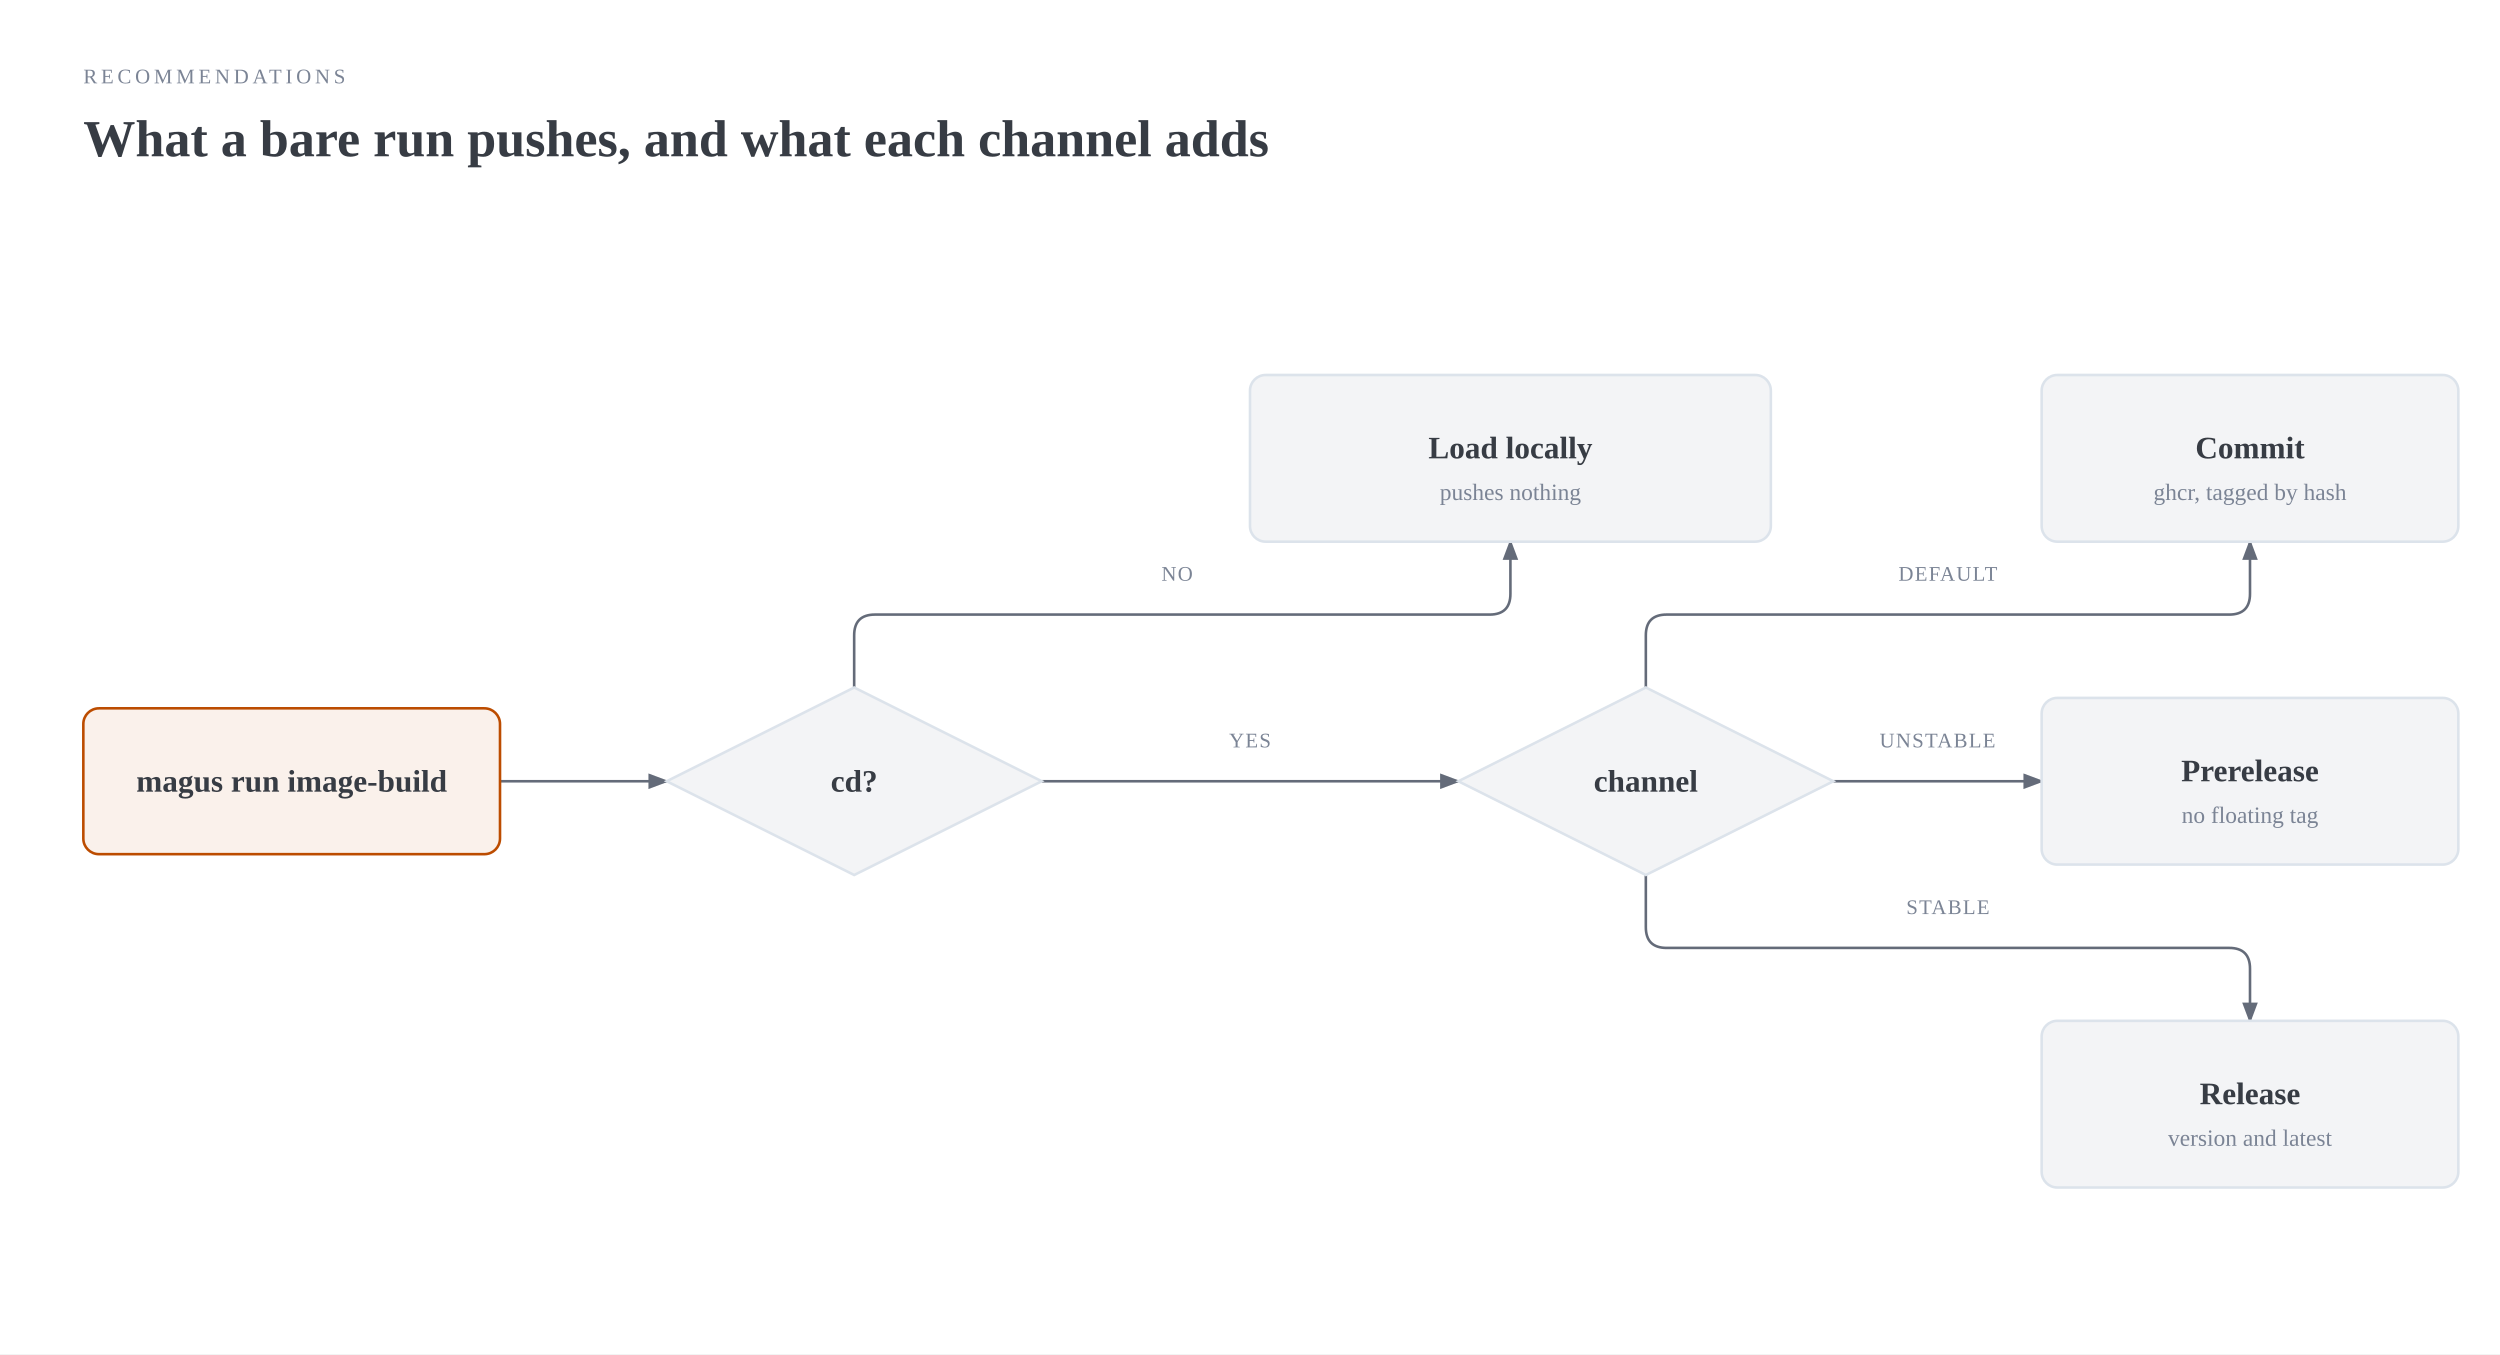
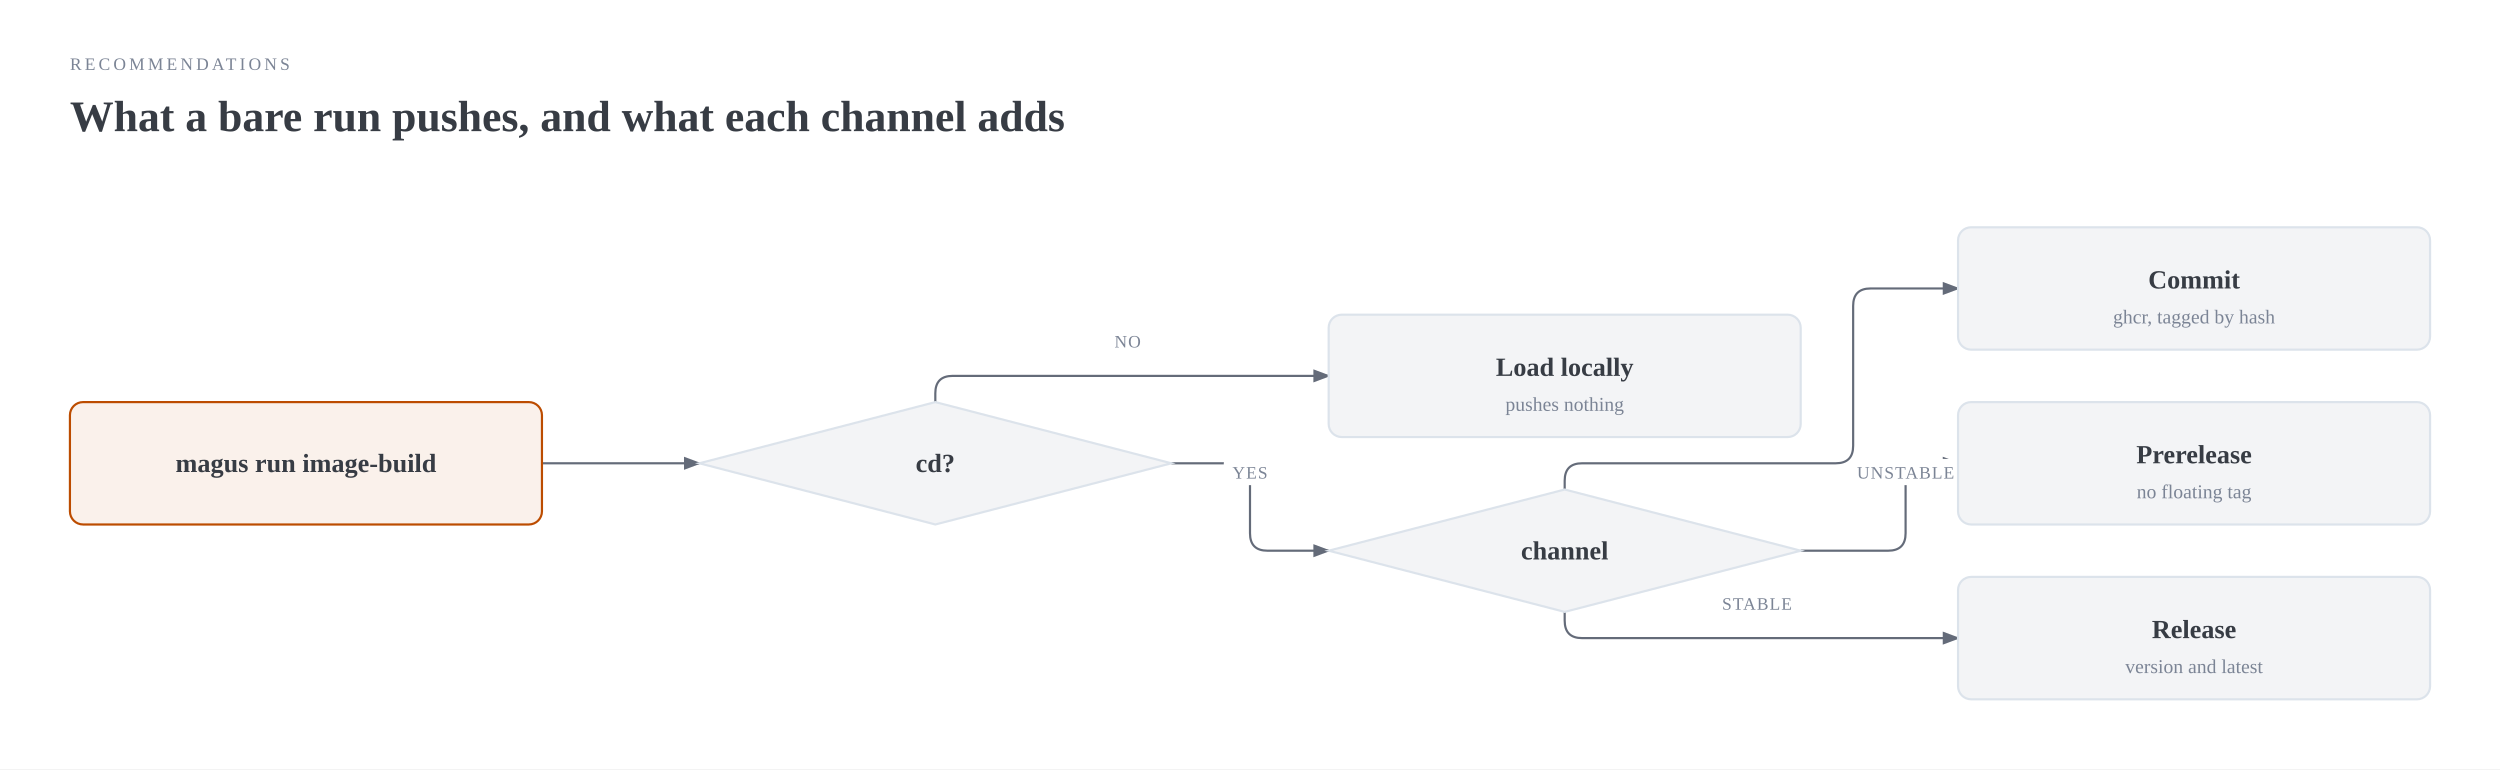
- <svg xmlns="http://www.w3.org/2000/svg" viewBox="0 0 960 520" width="960" height="520" role="img" aria-labelledby="image-build-title image-build-desc" class="magus-diagram">
+ <svg xmlns="http://www.w3.org/2000/svg" viewBox="0 0 1144 352" width="1144" height="352" role="img" aria-labelledby="image-build-title image-build-desc" class="magus-diagram">
  <defs>
    <marker id="image-build-arrow-default" markerWidth="8" markerHeight="6" refX="7" refY="3" orient="auto">
      <polygon points="0 0, 8 3, 0 6" fill="#646b79" />
    </marker>
    <marker id="image-build-arrow-accent" markerWidth="8" markerHeight="6" refX="7" refY="3" orient="auto">
      <polygon points="0 0, 8 3, 0 6" fill="#bc4c00" />
    </marker>
    <marker id="image-build-arrow-link" markerWidth="8" markerHeight="6" refX="7" refY="3" orient="auto">
      <polygon points="0 0, 8 3, 0 6" fill="#2e5aa8" />
    </marker>
  </defs>
  <rect width="100%" height="100%" fill="#ffffff" />
  <text x="32" y="32" fill="#7b8495" font-size="8" font-family="var(--pico-font-family-monospace, monospace)" style="font-variant-ligatures:none" letter-spacing="0.18em">RECOMMENDATIONS</text>
  <text x="32" y="60" fill="#373c44" font-size="20" font-weight="600" font-family="var(--pico-font-family, sans-serif)">What a bare run pushes, and what each channel adds</text>
  <g transform="translate(0,40)">
-     <path d="M 192 260 L 256 260" fill="none" stroke="#646b79" stroke-width="1" marker-end="url(#image-build-arrow-default)" />
-     <path d="M 328 224 L 328 204 Q 328 196 336 196 L 572 196 Q 580 196 580 188 L 580 168" fill="none" stroke="#646b79" stroke-width="1" marker-end="url(#image-build-arrow-default)" />
-     <path d="M 400 260 L 560 260" fill="none" stroke="#646b79" stroke-width="1" marker-end="url(#image-build-arrow-default)" />
-     <path d="M 632 224 L 632 204 Q 632 196 640 196 L 856 196 Q 864 196 864 188 L 864 168" fill="none" stroke="#646b79" stroke-width="1" marker-end="url(#image-build-arrow-default)" />
-     <path d="M 704 260 L 784 260" fill="none" stroke="#646b79" stroke-width="1" marker-end="url(#image-build-arrow-default)" />
-     <path d="M 632 296 L 632 316 Q 632 324 640 324 L 856 324 Q 864 324 864 332 L 864 352" fill="none" stroke="#646b79" stroke-width="1" marker-end="url(#image-build-arrow-default)" />
-     <rect x="442" y="174" width="20" height="12" rx="2" fill="#ffffff" />
-     <text x="452" y="183" fill="#7b8495" font-size="8" font-family="var(--pico-font-family-monospace, monospace)" style="font-variant-ligatures:none" text-anchor="middle" letter-spacing="0.06em">NO</text>
-     <rect x="468" y="238" width="24" height="12" rx="2" fill="#ffffff" />
-     <text x="480" y="247" fill="#7b8495" font-size="8" font-family="var(--pico-font-family-monospace, monospace)" style="font-variant-ligatures:none" text-anchor="middle" letter-spacing="0.06em">YES</text>
-     <rect x="726" y="174" width="44" height="12" rx="2" fill="#ffffff" />
-     <text x="748" y="183" fill="#7b8495" font-size="8" font-family="var(--pico-font-family-monospace, monospace)" style="font-variant-ligatures:none" text-anchor="middle" letter-spacing="0.06em">DEFAULT</text>
-     <rect x="718" y="238" width="52" height="12" rx="2" fill="#ffffff" />
-     <text x="744" y="247" fill="#7b8495" font-size="8" font-family="var(--pico-font-family-monospace, monospace)" style="font-variant-ligatures:none" text-anchor="middle" letter-spacing="0.06em">UNSTABLE</text>
-     <rect x="728" y="302" width="40" height="12" rx="2" fill="#ffffff" />
-     <text x="748" y="311" fill="#7b8495" font-size="8" font-family="var(--pico-font-family-monospace, monospace)" style="font-variant-ligatures:none" text-anchor="middle" letter-spacing="0.06em">STABLE</text>
-     <rect x="32" y="232" width="160" height="56" rx="6" fill="#ffffff" />
-     <rect x="32" y="232" width="160" height="56" rx="6" fill="rgba(188,76,0,0.08)" stroke="#bc4c00" stroke-width="1" />
-     <text x="112" y="264" fill="#373c44" font-size="12" font-weight="600" font-family="var(--pico-font-family, sans-serif)" text-anchor="middle">magus run image-build</text>
-     <polygon points="328,224 400,260 328,296 256,260" fill="#ffffff" />
-     <polygon points="328,224 400,260 328,296 256,260" fill="#f3f4f6" stroke="#dce3eb" stroke-width="1" />
-     <text x="328" y="264" fill="#373c44" font-size="12" font-weight="600" font-family="var(--pico-font-family, sans-serif)" text-anchor="middle">cd?</text>
-     <rect x="480" y="104" width="200" height="64" rx="6" fill="#ffffff" />
-     <rect x="480" y="104" width="200" height="64" rx="6" fill="#f3f4f6" stroke="#dce3eb" stroke-width="1" />
-     <text x="580" y="136" fill="#373c44" font-size="12" font-weight="600" font-family="var(--pico-font-family, sans-serif)" text-anchor="middle">Load locally</text>
-     <text x="580" y="152" fill="#7b8495" font-size="9" font-family="var(--pico-font-family-monospace, monospace)" style="font-variant-ligatures:none" text-anchor="middle">pushes nothing</text>
-     <polygon points="632,224 704,260 632,296 560,260" fill="#ffffff" />
-     <polygon points="632,224 704,260 632,296 560,260" fill="#f3f4f6" stroke="#dce3eb" stroke-width="1" />
-     <text x="632" y="264" fill="#373c44" font-size="12" font-weight="600" font-family="var(--pico-font-family, sans-serif)" text-anchor="middle">channel</text>
-     <rect x="784" y="104" width="160" height="64" rx="6" fill="#ffffff" />
-     <rect x="784" y="104" width="160" height="64" rx="6" fill="#f3f4f6" stroke="#dce3eb" stroke-width="1" />
-     <text x="864" y="136" fill="#373c44" font-size="12" font-weight="600" font-family="var(--pico-font-family, sans-serif)" text-anchor="middle">Commit</text>
-     <text x="864" y="152" fill="#7b8495" font-size="9" font-family="var(--pico-font-family-monospace, monospace)" style="font-variant-ligatures:none" text-anchor="middle">ghcr, tagged by hash</text>
-     <rect x="784" y="228" width="160" height="64" rx="6" fill="#ffffff" />
-     <rect x="784" y="228" width="160" height="64" rx="6" fill="#f3f4f6" stroke="#dce3eb" stroke-width="1" />
-     <text x="864" y="260" fill="#373c44" font-size="12" font-weight="600" font-family="var(--pico-font-family, sans-serif)" text-anchor="middle">Prerelease</text>
-     <text x="864" y="276" fill="#7b8495" font-size="9" font-family="var(--pico-font-family-monospace, monospace)" style="font-variant-ligatures:none" text-anchor="middle">no floating tag</text>
-     <rect x="784" y="352" width="160" height="64" rx="6" fill="#ffffff" />
-     <rect x="784" y="352" width="160" height="64" rx="6" fill="#f3f4f6" stroke="#dce3eb" stroke-width="1" />
-     <text x="864" y="384" fill="#373c44" font-size="12" font-weight="600" font-family="var(--pico-font-family, sans-serif)" text-anchor="middle">Release</text>
-     <text x="864" y="400" fill="#7b8495" font-size="9" font-family="var(--pico-font-family-monospace, monospace)" style="font-variant-ligatures:none" text-anchor="middle">version and latest</text>
+     <path d="M 248 172 L 320 172" fill="none" stroke="#646b79" stroke-width="1" marker-end="url(#image-build-arrow-default)" />
+     <path d="M 428 144 L 428 140 Q 428 132 436 132 L 608 132" fill="none" stroke="#646b79" stroke-width="1" marker-end="url(#image-build-arrow-default)" />
+     <path d="M 536 172 L 564 172 Q 572 172 572 180 L 572 204 Q 572 212 580 212 L 608 212" fill="none" stroke="#646b79" stroke-width="1" marker-end="url(#image-build-arrow-default)" />
+     <path d="M 716 184 L 716 180 Q 716 172 724 172 L 840 172 Q 848 172 848 164 L 848 100 Q 848 92 856 92 L 896 92" fill="none" stroke="#646b79" stroke-width="1" marker-end="url(#image-build-arrow-default)" />
+     <path d="M 824 212 L 864 212 Q 872 212 872 204 L 872 180 Q 872 172 880 172 L 896 172" fill="none" stroke="#646b79" stroke-width="1" marker-end="url(#image-build-arrow-default)" />
+     <path d="M 716 240 L 716 244 Q 716 252 724 252 L 896 252" fill="none" stroke="#646b79" stroke-width="1" marker-end="url(#image-build-arrow-default)" />
+     <rect x="506" y="110" width="20" height="12" rx="2" fill="#ffffff" />
+     <text x="516" y="119" fill="#7b8495" font-size="8" font-family="var(--pico-font-family-monospace, monospace)" style="font-variant-ligatures:none" text-anchor="middle" letter-spacing="0.06em">NO</text>
+     <rect x="560" y="170" width="24" height="12" rx="2" fill="#ffffff" />
+     <text x="572" y="179" fill="#7b8495" font-size="8" font-family="var(--pico-font-family-monospace, monospace)" style="font-variant-ligatures:none" text-anchor="middle" letter-spacing="0.06em">YES</text>
+     <rect x="758" y="150" width="44" height="12" rx="2" fill="#ffffff" />
+     <text x="780" y="159" fill="#7b8495" font-size="8" font-family="var(--pico-font-family-monospace, monospace)" style="font-variant-ligatures:none" text-anchor="middle" letter-spacing="0.06em">DEFAULT</text>
+     <rect x="846" y="170" width="52" height="12" rx="2" fill="#ffffff" />
+     <text x="872" y="179" fill="#7b8495" font-size="8" font-family="var(--pico-font-family-monospace, monospace)" style="font-variant-ligatures:none" text-anchor="middle" letter-spacing="0.06em">UNSTABLE</text>
+     <rect x="784" y="230" width="40" height="12" rx="2" fill="#ffffff" />
+     <text x="804" y="239" fill="#7b8495" font-size="8" font-family="var(--pico-font-family-monospace, monospace)" style="font-variant-ligatures:none" text-anchor="middle" letter-spacing="0.06em">STABLE</text>
+     <rect x="32" y="144" width="216" height="56" rx="6" fill="#ffffff" />
+     <rect x="32" y="144" width="216" height="56" rx="6" fill="rgba(188,76,0,0.08)" stroke="#bc4c00" stroke-width="1" />
+     <text x="140" y="176" fill="#373c44" font-size="12" font-weight="600" font-family="var(--pico-font-family, sans-serif)" text-anchor="middle">magus run image-build</text>
+     <polygon points="428,144 536,172 428,200 320,172" fill="#ffffff" />
+     <polygon points="428,144 536,172 428,200 320,172" fill="#f3f4f6" stroke="#dce3eb" stroke-width="1" />
+     <text x="428" y="176" fill="#373c44" font-size="12" font-weight="600" font-family="var(--pico-font-family, sans-serif)" text-anchor="middle">cd?</text>
+     <rect x="608" y="104" width="216" height="56" rx="6" fill="#ffffff" />
+     <rect x="608" y="104" width="216" height="56" rx="6" fill="#f3f4f6" stroke="#dce3eb" stroke-width="1" />
+     <text x="716" y="132" fill="#373c44" font-size="12" font-weight="600" font-family="var(--pico-font-family, sans-serif)" text-anchor="middle">Load locally</text>
+     <text x="716" y="148" fill="#7b8495" font-size="9" font-family="var(--pico-font-family-monospace, monospace)" style="font-variant-ligatures:none" text-anchor="middle">pushes nothing</text>
+     <polygon points="716,184 824,212 716,240 608,212" fill="#ffffff" />
+     <polygon points="716,184 824,212 716,240 608,212" fill="#f3f4f6" stroke="#dce3eb" stroke-width="1" />
+     <text x="716" y="216" fill="#373c44" font-size="12" font-weight="600" font-family="var(--pico-font-family, sans-serif)" text-anchor="middle">channel</text>
+     <rect x="896" y="64" width="216" height="56" rx="6" fill="#ffffff" />
+     <rect x="896" y="64" width="216" height="56" rx="6" fill="#f3f4f6" stroke="#dce3eb" stroke-width="1" />
+     <text x="1004" y="92" fill="#373c44" font-size="12" font-weight="600" font-family="var(--pico-font-family, sans-serif)" text-anchor="middle">Commit</text>
+     <text x="1004" y="108" fill="#7b8495" font-size="9" font-family="var(--pico-font-family-monospace, monospace)" style="font-variant-ligatures:none" text-anchor="middle">ghcr, tagged by hash</text>
+     <rect x="896" y="144" width="216" height="56" rx="6" fill="#ffffff" />
+     <rect x="896" y="144" width="216" height="56" rx="6" fill="#f3f4f6" stroke="#dce3eb" stroke-width="1" />
+     <text x="1004" y="172" fill="#373c44" font-size="12" font-weight="600" font-family="var(--pico-font-family, sans-serif)" text-anchor="middle">Prerelease</text>
+     <text x="1004" y="188" fill="#7b8495" font-size="9" font-family="var(--pico-font-family-monospace, monospace)" style="font-variant-ligatures:none" text-anchor="middle">no floating tag</text>
+     <rect x="896" y="224" width="216" height="56" rx="6" fill="#ffffff" />
+     <rect x="896" y="224" width="216" height="56" rx="6" fill="#f3f4f6" stroke="#dce3eb" stroke-width="1" />
+     <text x="1004" y="252" fill="#373c44" font-size="12" font-weight="600" font-family="var(--pico-font-family, sans-serif)" text-anchor="middle">Release</text>
+     <text x="1004" y="268" fill="#7b8495" font-size="9" font-family="var(--pico-font-family-monospace, monospace)" style="font-variant-ligatures:none" text-anchor="middle">version and latest</text>
  </g>
</svg>
